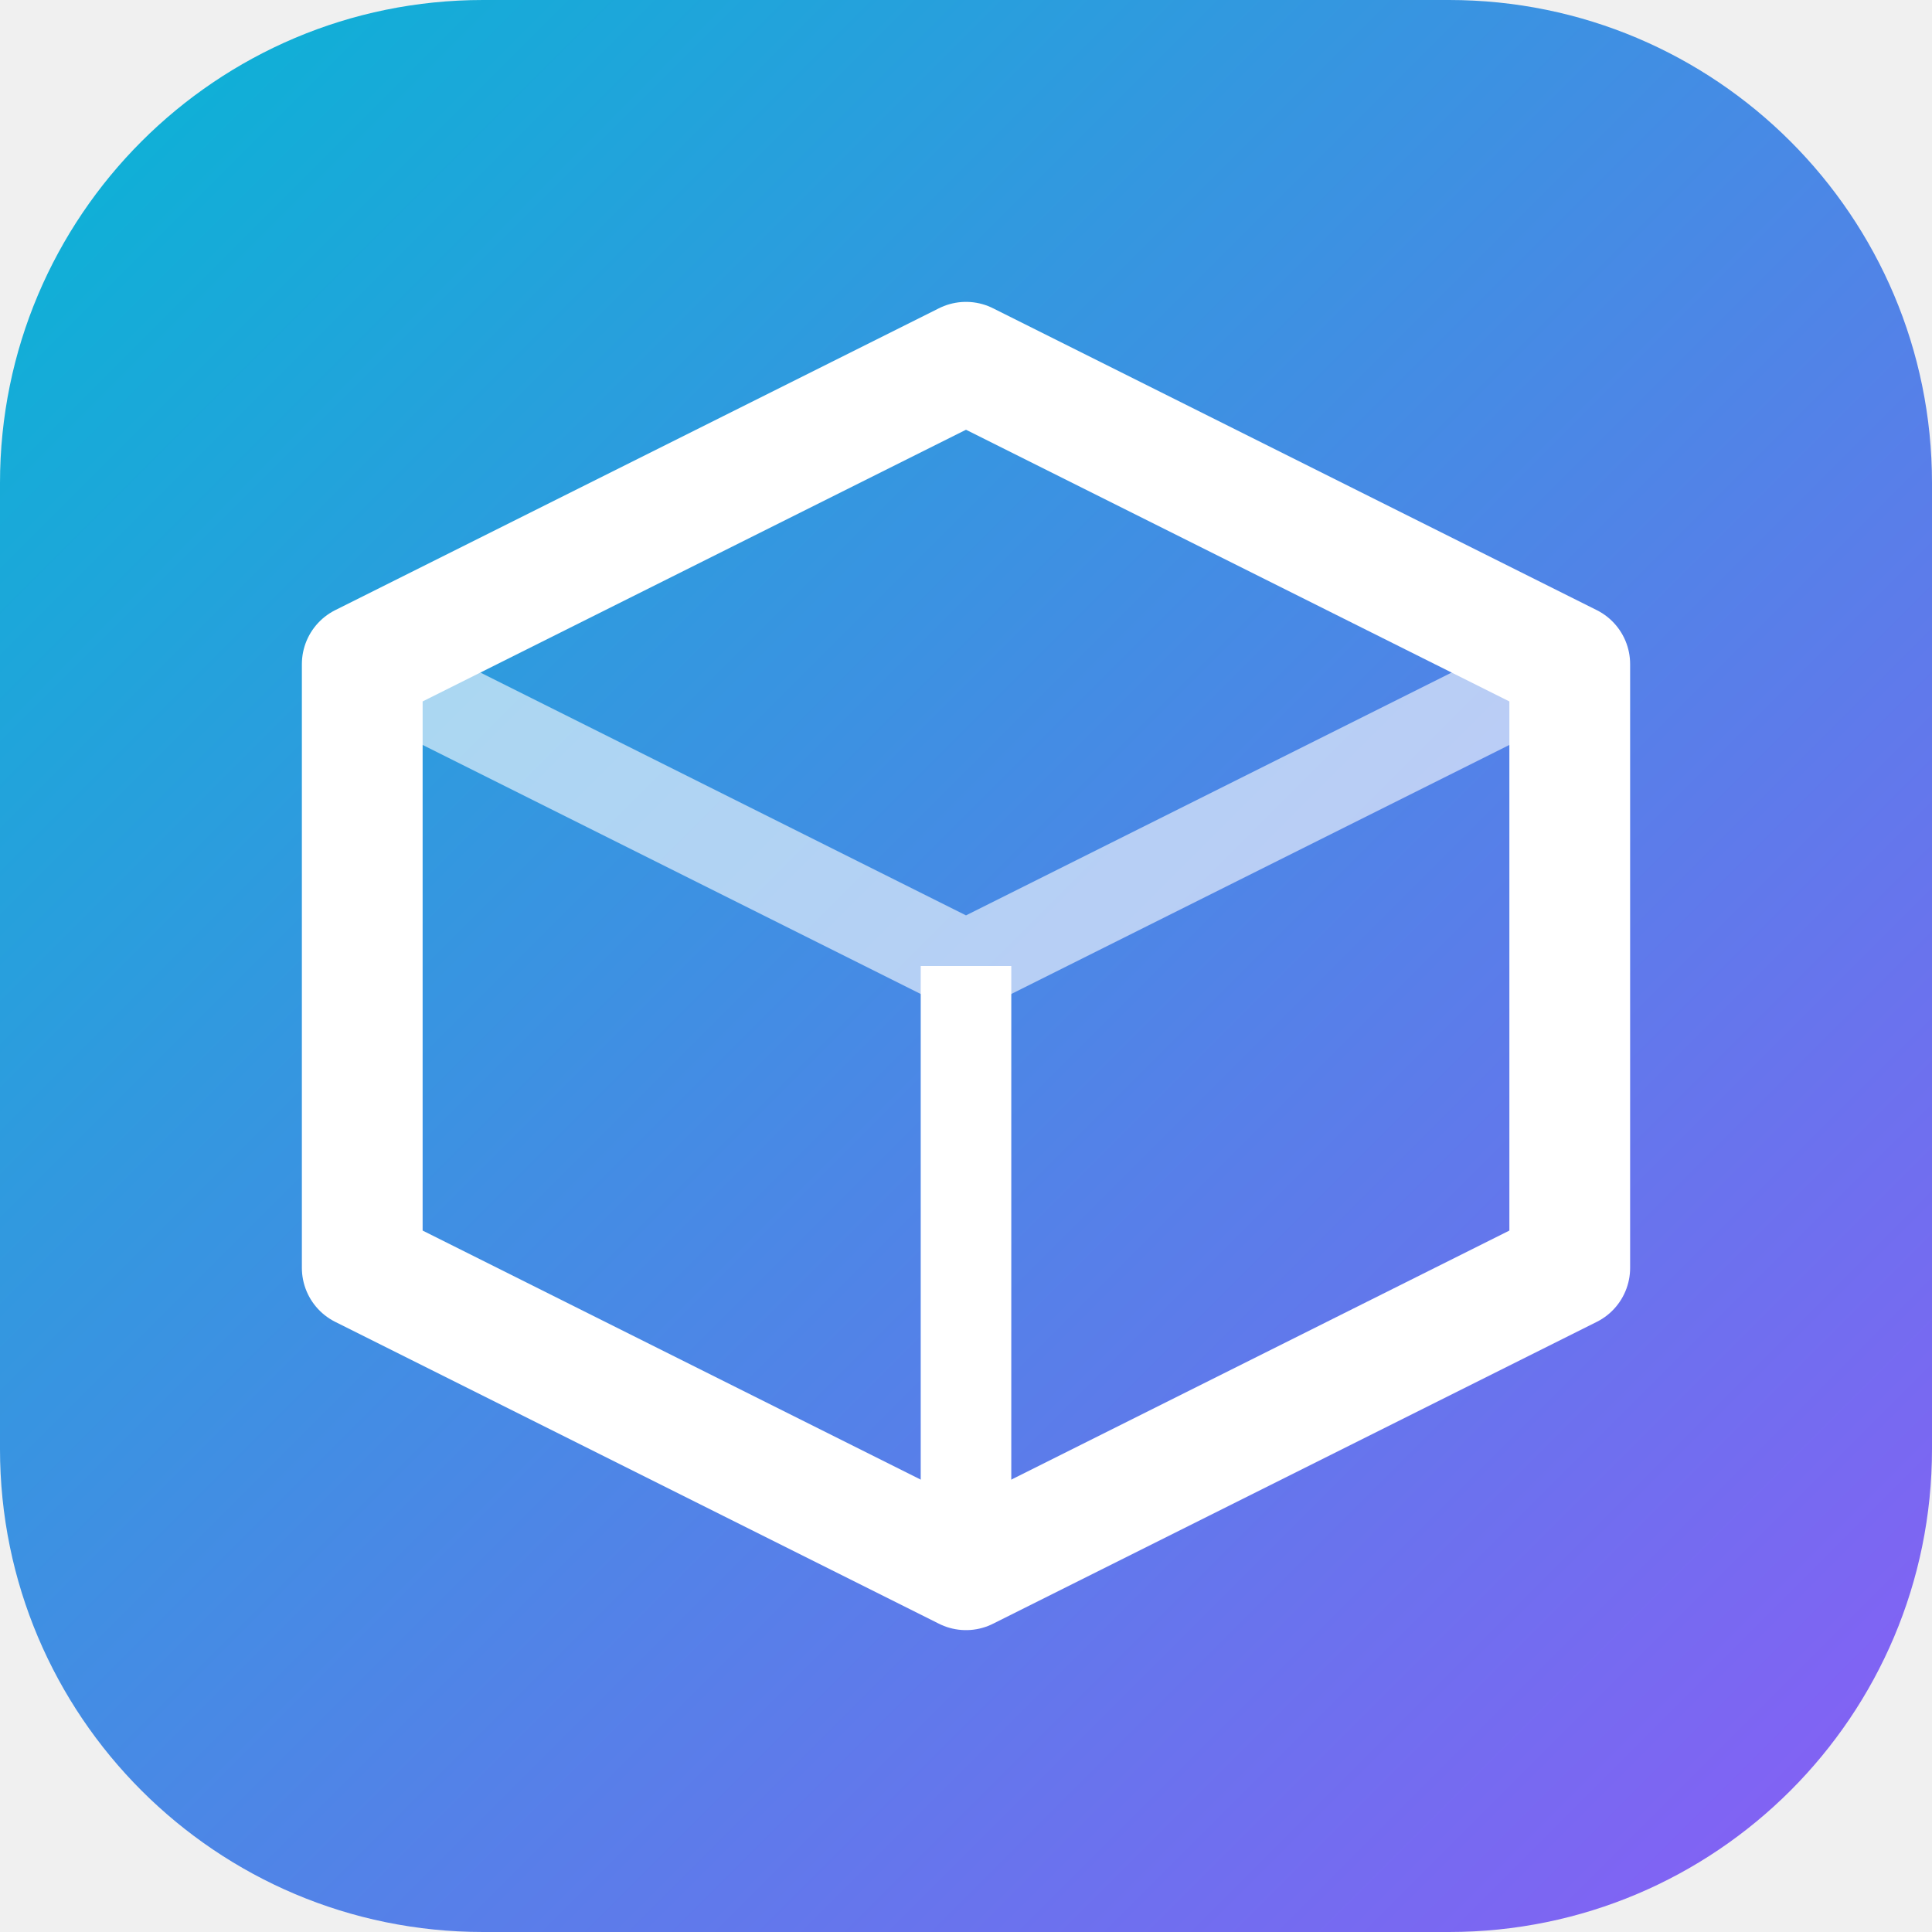
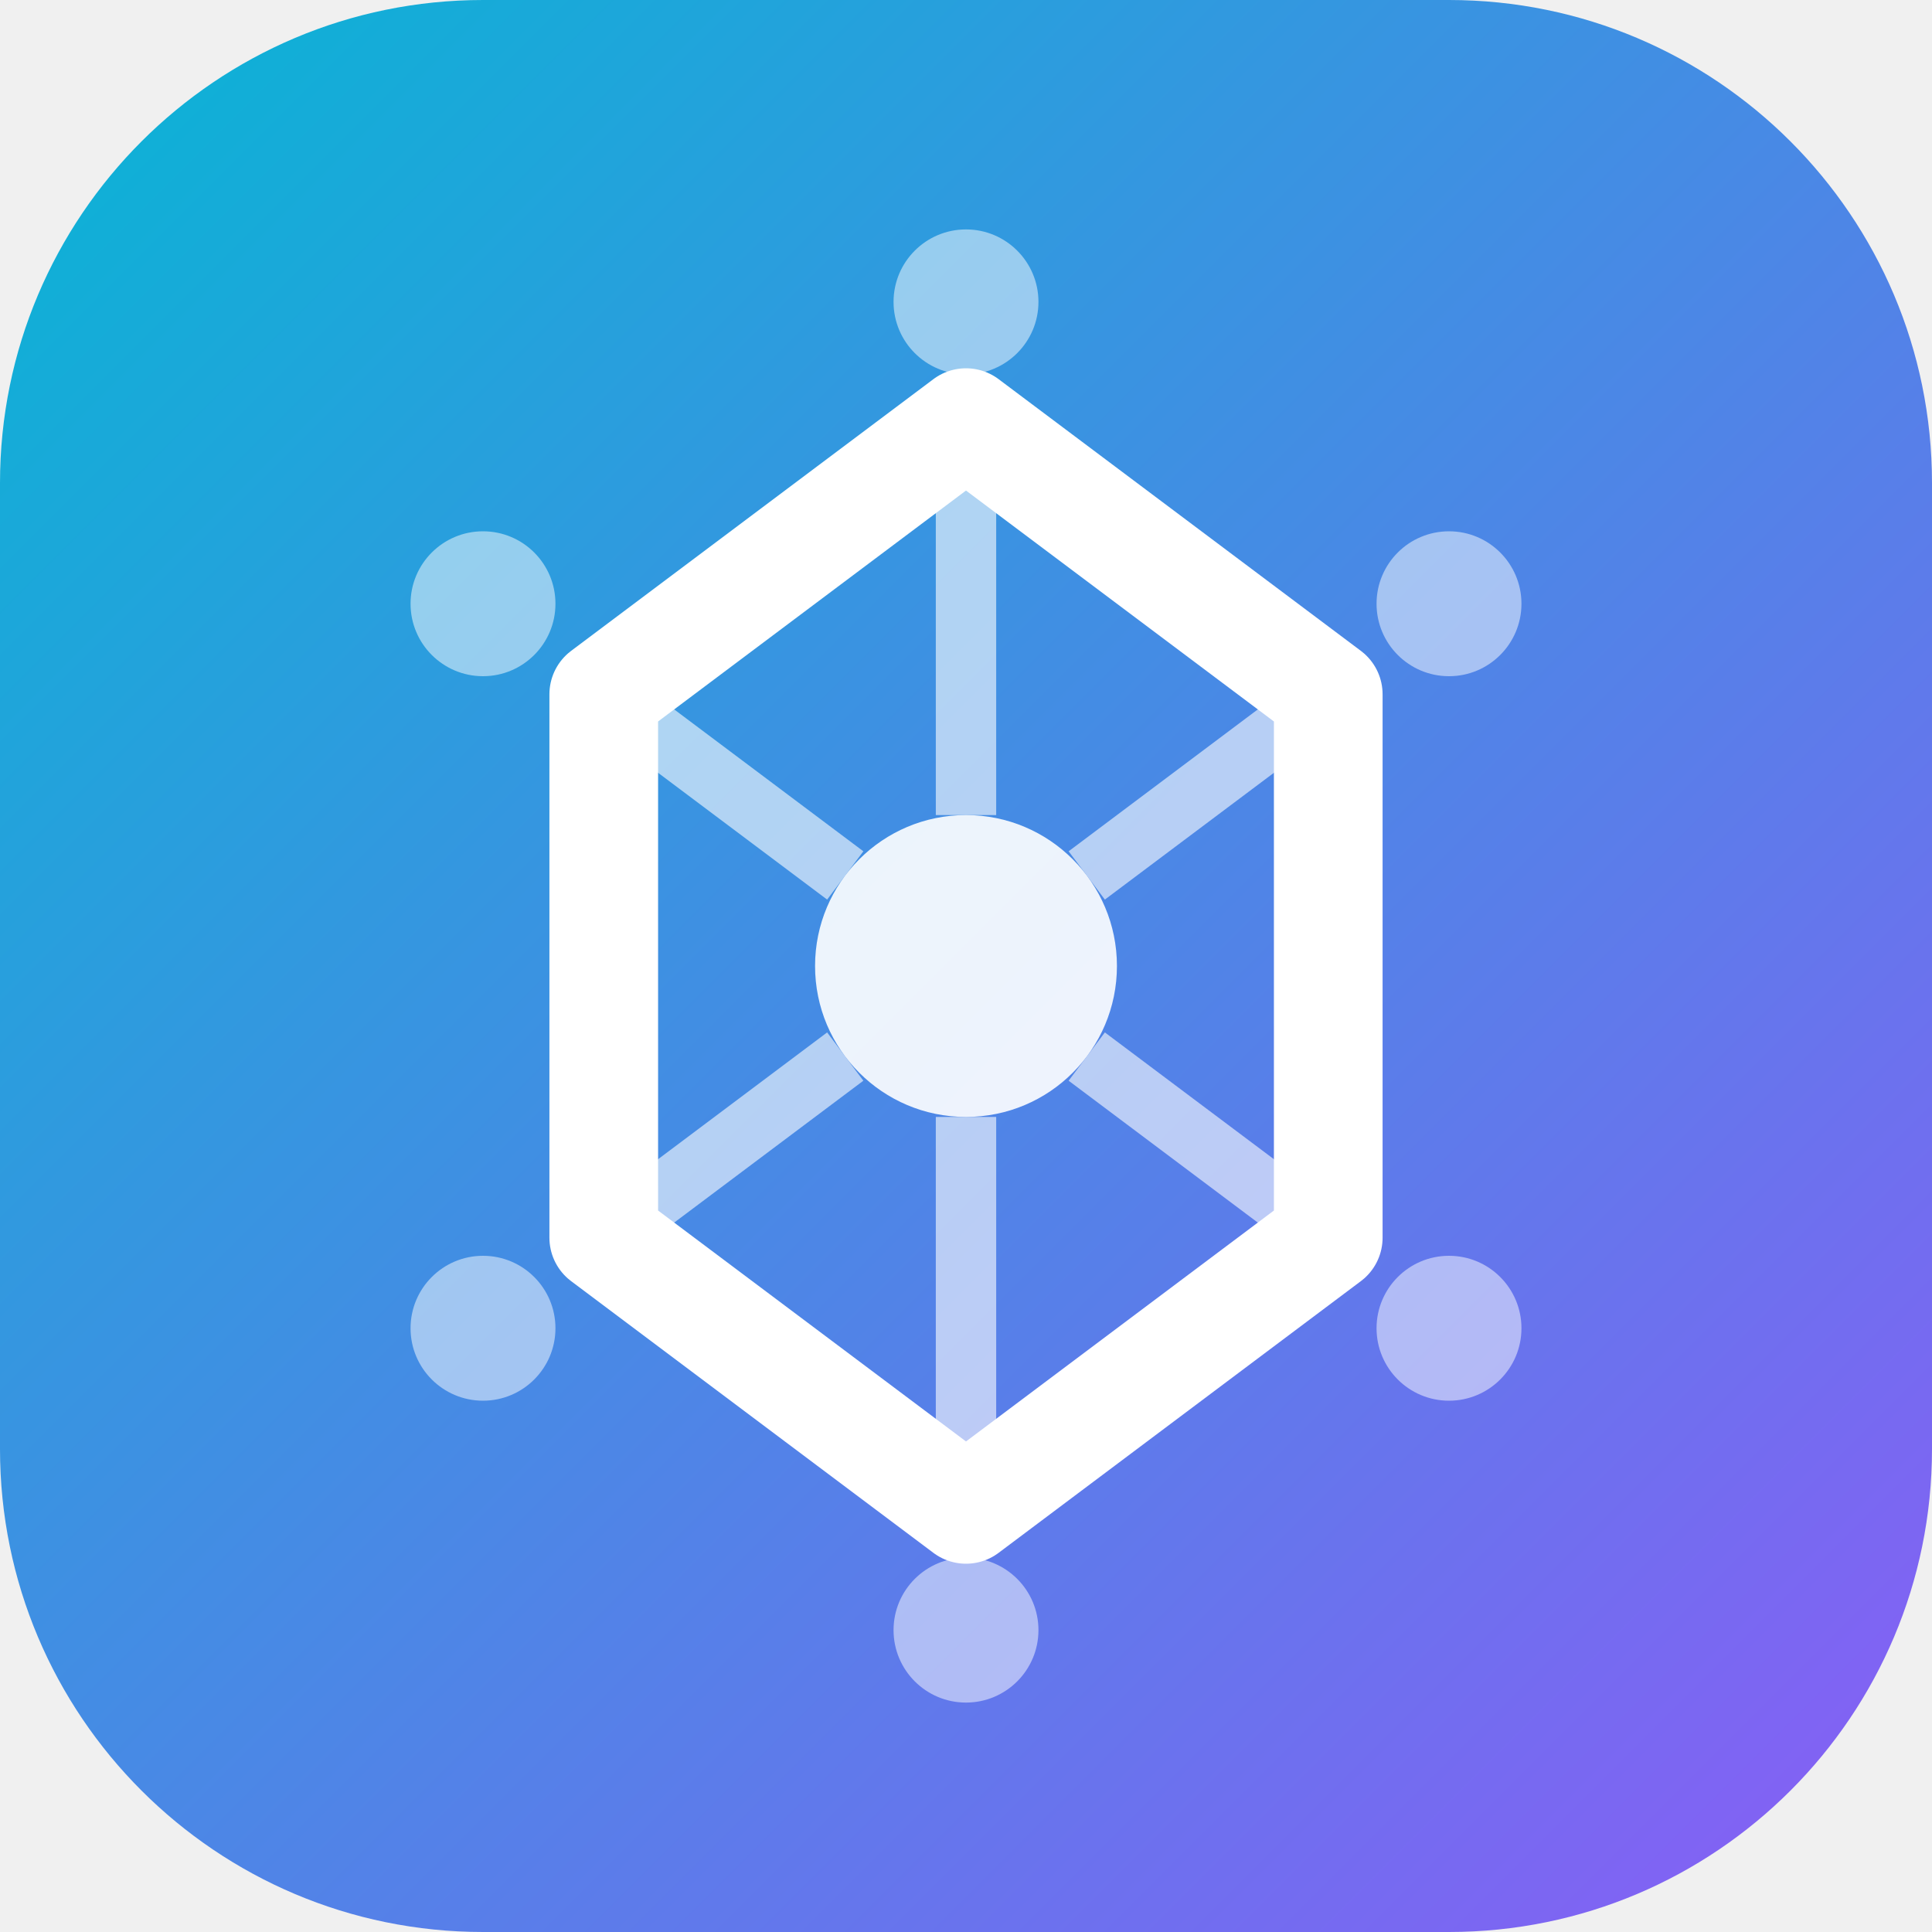
<svg xmlns="http://www.w3.org/2000/svg" viewBox="0 0 32 32">
  <defs>
    <linearGradient id="g" x1="0" y1="0" x2="1" y2="1">
      <stop offset="0%" stop-color="#06b6d4" />
      <stop offset="100%" stop-color="#8b5cf6" />
    </linearGradient>
  </defs>
  <rect width="32" height="32" rx="8" fill="url(#g)" />
-   <path d="M16 6L6 11v10l10 5 10-5V11L16 6z" fill="none" stroke="white" stroke-width="2" stroke-linejoin="round" />
-   <path d="M6 11l10 5 10-5" fill="none" stroke="white" stroke-width="1.5" opacity="0.6" />
-   <line x1="16" y1="26" x2="16" y2="16" stroke="white" stroke-width="1.5" />
+   <polygon points="16,7 22,11.5 22,20.5 16,25 10,20.5 10,11.5" fill="none" stroke="white" stroke-width="1.8" stroke-linejoin="round" />
+   <circle cx="16" cy="16" r="2.5" fill="white" opacity="0.9" />
+   <line x1="16" y1="7" x2="16" y2="13.5" stroke="white" stroke-width="1" opacity="0.6" />
+   <line x1="22" y1="11.5" x2="18" y2="14.5" stroke="white" stroke-width="1" opacity="0.6" />
+   <line x1="22" y1="20.5" x2="18" y2="17.5" stroke="white" stroke-width="1" opacity="0.6" />
+   <line x1="16" y1="25" x2="16" y2="18.5" stroke="white" stroke-width="1" opacity="0.6" />
+   <line x1="10" y1="20.5" x2="14" y2="17.5" stroke="white" stroke-width="1" opacity="0.6" />
+   <line x1="10" y1="11.5" x2="14" y2="14.5" stroke="white" stroke-width="1" opacity="0.6" />
+   <circle cx="16" cy="5" r="1.2" fill="white" opacity="0.5" />
+   <circle cx="24" cy="10" r="1.2" fill="white" opacity="0.5" />
+   <circle cx="24" cy="22" r="1.2" fill="white" opacity="0.5" />
+   <circle cx="16" cy="27" r="1.2" fill="white" opacity="0.5" />
+   <circle cx="8" cy="22" r="1.2" fill="white" opacity="0.5" />
+   <circle cx="8" cy="10" r="1.2" fill="white" opacity="0.5" />
</svg>
